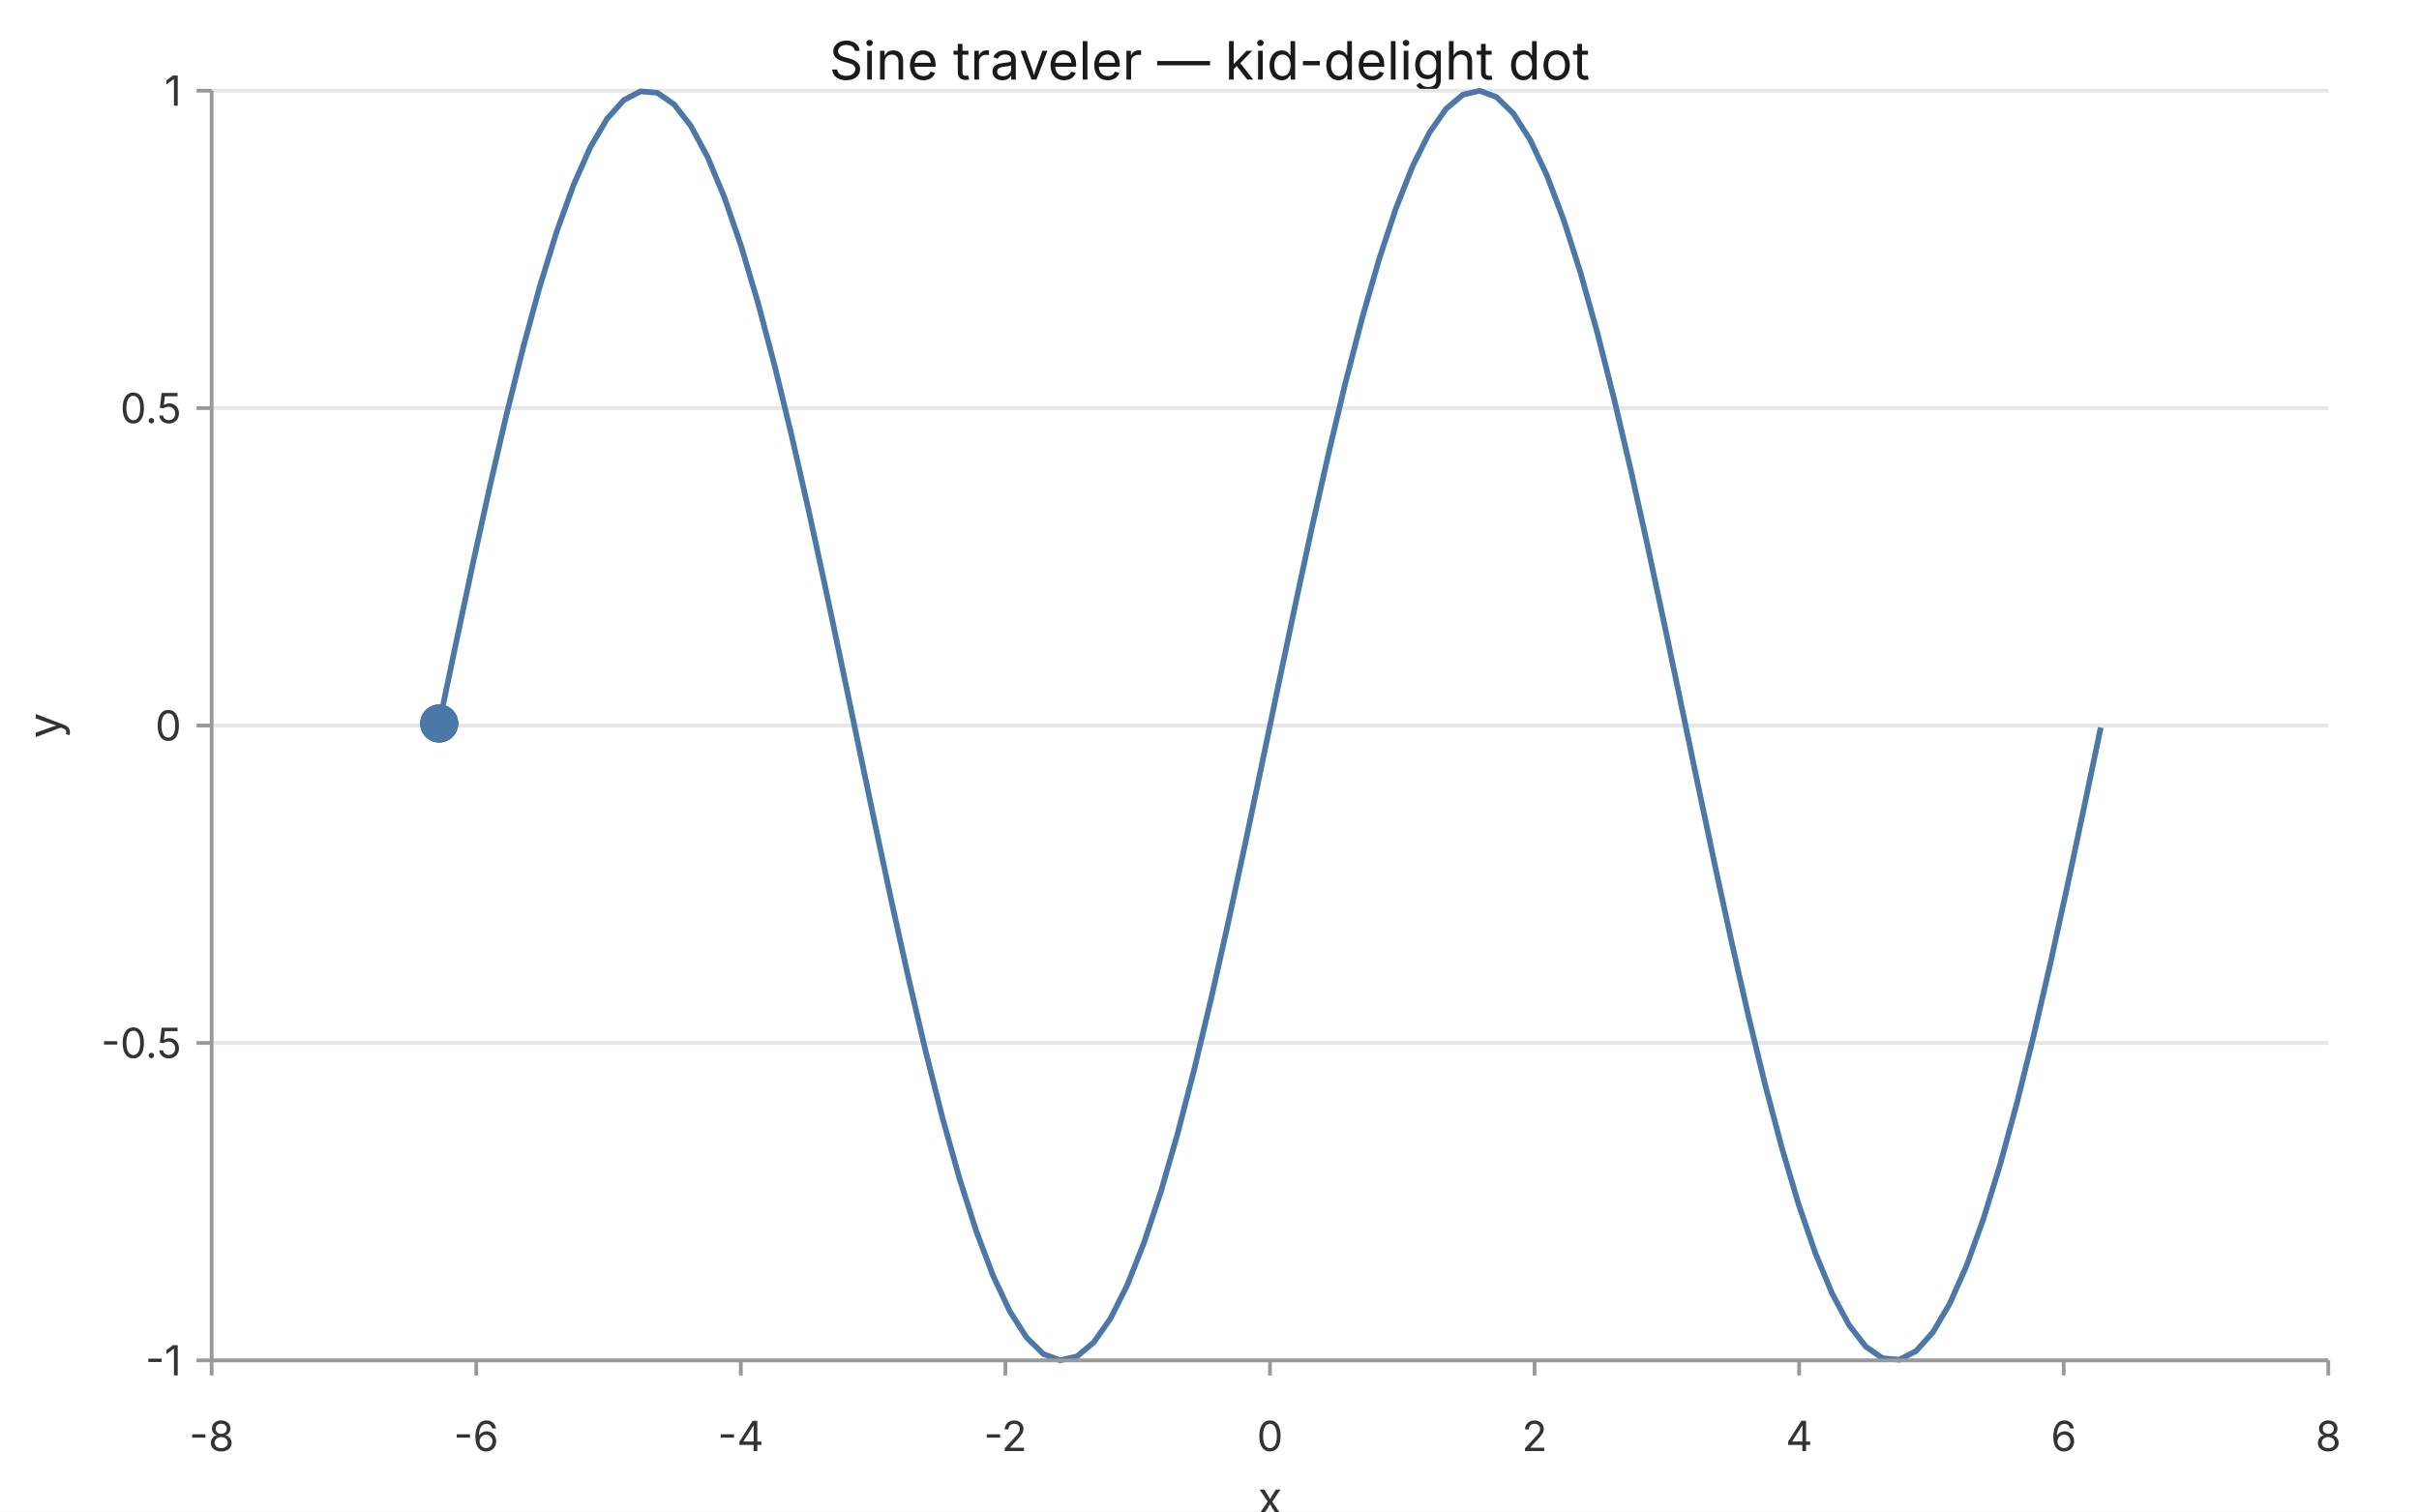
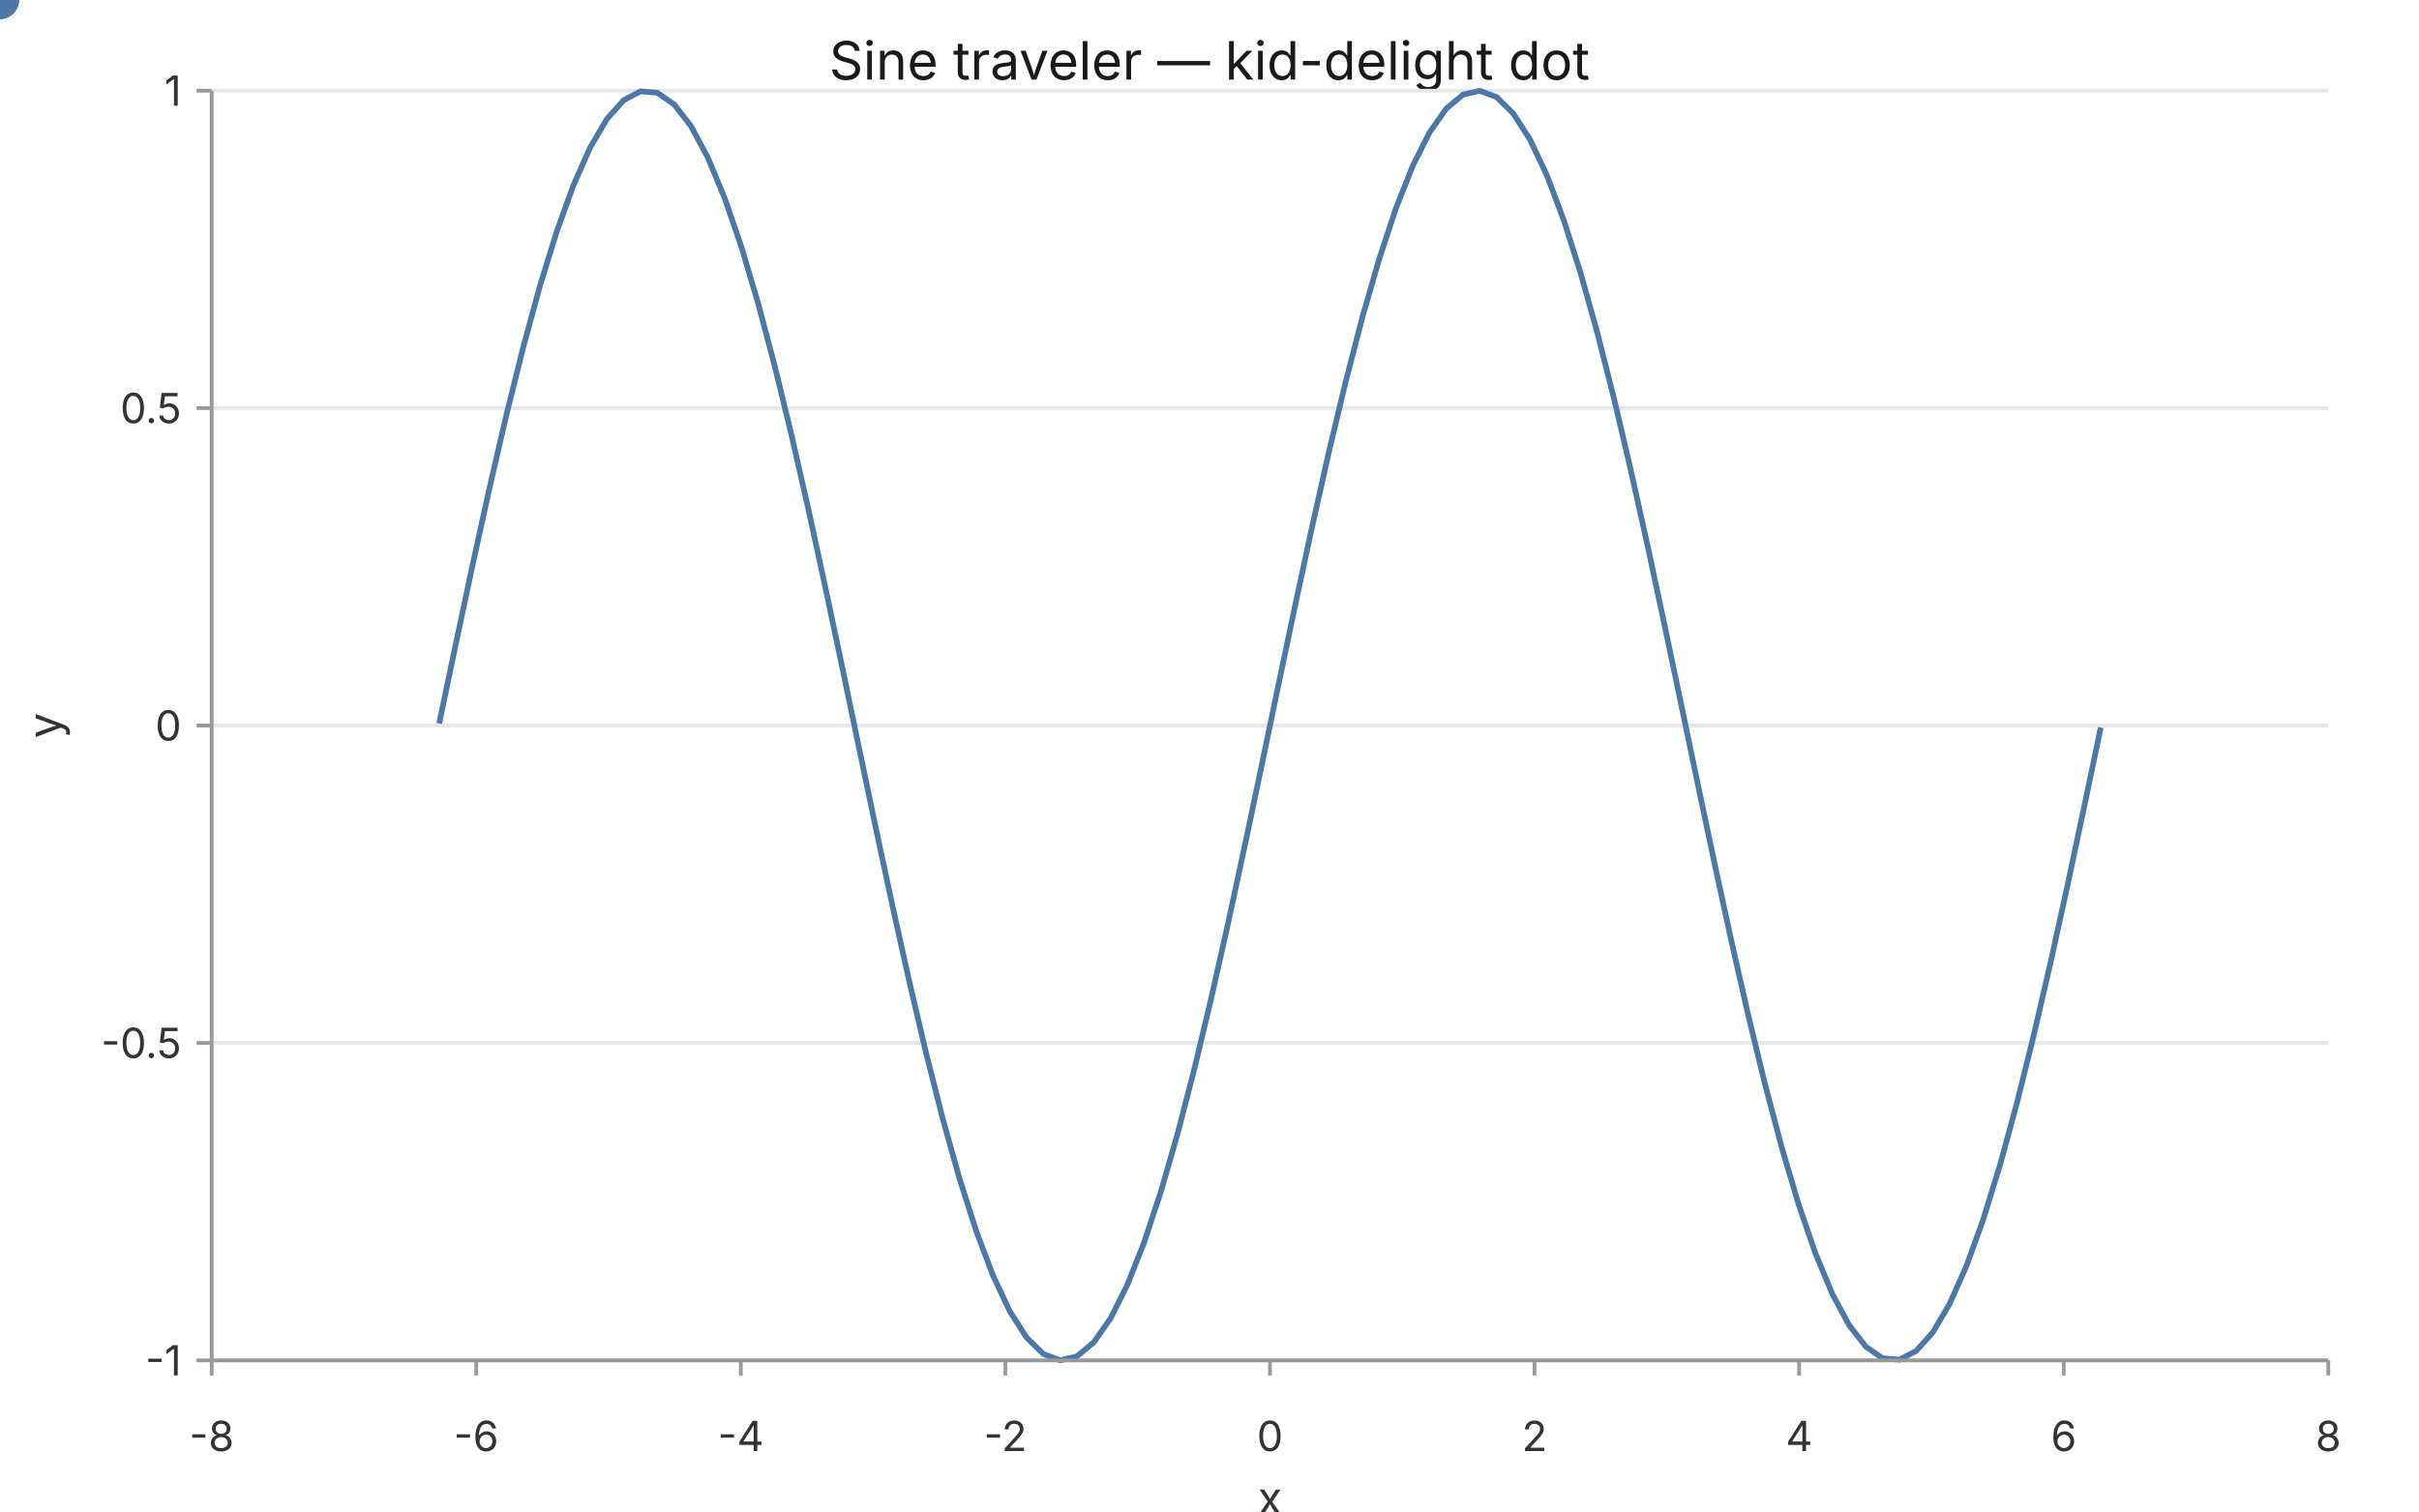
<svg xmlns="http://www.w3.org/2000/svg" xmlns:xlink="http://www.w3.org/1999/xlink" viewBox="0 0 640 400" width="640" height="400" role="img" aria-label="Sine traveler — kid-delight dot" aria-describedby="glyph-desc">
  <rect x="0" y="0" width="640" height="400" fill="#ffffff" />
  <text x="320" y="16" font-family="system-ui, -apple-system, sans-serif" font-size="14" fill="#1a1a1a" text-anchor="middle" dominant-baseline="middle">Sine traveler — kid-delight dot</text>
  <line x1="56" y1="360" x2="616" y2="360" stroke="#e6e6e6" stroke-width="1" />
  <line x1="56" y1="276" x2="616" y2="276" stroke="#e6e6e6" stroke-width="1" />
  <line x1="56" y1="192" x2="616" y2="192" stroke="#e6e6e6" stroke-width="1" />
  <line x1="56" y1="108" x2="616" y2="108" stroke="#e6e6e6" stroke-width="1" />
  <line x1="56" y1="24" x2="616" y2="24" stroke="#e6e6e6" stroke-width="1" />
  <path d="M 116.2 191.465 L 120.64 170.212 L 125.081 149.31 L 129.521 129.094 L 133.962 109.889 L 138.402 92.004 L 142.842 75.727 L 147.283 61.318 L 151.723 49.01 L 156.164 39 L 160.604 31.45 L 165.044 26.481 L 169.485 24.171 L 173.925 24.56 L 178.366 27.64 L 182.806 33.362 L 187.246 41.634 L 191.687 52.323 L 196.127 65.257 L 200.568 80.229 L 205.008 96.997 L 209.448 115.292 L 213.889 134.82 L 218.329 155.267 L 222.77 176.305 L 227.21 197.595 L 231.651 218.795 L 236.091 239.564 L 240.531 259.569 L 244.972 278.488 L 249.412 296.016 L 253.853 311.873 L 258.293 325.802 L 262.733 337.581 L 267.174 347.02 L 271.614 353.967 L 276.055 358.311 L 280.495 359.981 L 284.935 358.951 L 289.376 355.238 L 293.816 348.9 L 298.257 340.041 L 302.697 328.802 L 307.137 315.364 L 311.578 299.943 L 316.018 282.787 L 320.459 264.171 L 324.899 244.396 L 329.339 223.778 L 333.78 202.65 L 338.22 181.35 L 342.661 160.222 L 347.101 139.604 L 351.541 119.829 L 355.982 101.213 L 360.422 84.057 L 364.863 68.636 L 369.303 55.198 L 373.743 43.959 L 378.184 35.1 L 382.624 28.762 L 387.065 25.049 L 391.505 24.019 L 395.945 25.689 L 400.386 30.033 L 404.826 36.98 L 409.267 46.419 L 413.707 58.198 L 418.147 72.127 L 422.588 87.984 L 427.028 105.512 L 431.469 124.431 L 435.909 144.436 L 440.349 165.205 L 444.79 186.405 L 449.23 207.695 L 453.671 228.733 L 458.111 249.18 L 462.552 268.708 L 466.992 287.003 L 471.432 303.771 L 475.873 318.743 L 480.313 331.677 L 484.754 342.366 L 489.194 350.638 L 493.634 356.36 L 498.075 359.44 L 502.515 359.829 L 506.956 357.519 L 511.396 352.55 L 515.836 345 L 520.277 334.99 L 524.717 322.682 L 529.158 308.273 L 533.598 291.996 L 538.038 274.111 L 542.479 254.906 L 546.919 234.69 L 551.36 213.788 L 555.8 192.535" fill="none" stroke="#4c78a8" stroke-width="1.5" />
  <path id="traveler-path-0" d="M 116.2 191.465 L 120.64 170.212 L 125.081 149.31 L 129.521 129.094 L 133.962 109.889 L 138.402 92.004 L 142.842 75.727 L 147.283 61.318 L 151.723 49.01 L 156.164 39 L 160.604 31.45 L 165.044 26.481 L 169.485 24.171 L 173.925 24.56 L 178.366 27.64 L 182.806 33.362 L 187.246 41.634 L 191.687 52.323 L 196.127 65.257 L 200.568 80.229 L 205.008 96.997 L 209.448 115.292 L 213.889 134.82 L 218.329 155.267 L 222.77 176.305 L 227.21 197.595 L 231.651 218.795 L 236.091 239.564 L 240.531 259.569 L 244.972 278.488 L 249.412 296.016 L 253.853 311.873 L 258.293 325.802 L 262.733 337.581 L 267.174 347.02 L 271.614 353.967 L 276.055 358.311 L 280.495 359.981 L 284.935 358.951 L 289.376 355.238 L 293.816 348.9 L 298.257 340.041 L 302.697 328.802 L 307.137 315.364 L 311.578 299.943 L 316.018 282.787 L 320.459 264.171 L 324.899 244.396 L 329.339 223.778 L 333.78 202.65 L 338.22 181.35 L 342.661 160.222 L 347.101 139.604 L 351.541 119.829 L 355.982 101.213 L 360.422 84.057 L 364.863 68.636 L 369.303 55.198 L 373.743 43.959 L 378.184 35.1 L 382.624 28.762 L 387.065 25.049 L 391.505 24.019 L 395.945 25.689 L 400.386 30.033 L 404.826 36.98 L 409.267 46.419 L 413.707 58.198 L 418.147 72.127 L 422.588 87.984 L 427.028 105.512 L 431.469 124.431 L 435.909 144.436 L 440.349 165.205 L 444.79 186.405 L 449.23 207.695 L 453.671 228.733 L 458.111 249.18 L 462.552 268.708 L 466.992 287.003 L 471.432 303.771 L 475.873 318.743 L 480.313 331.677 L 484.754 342.366 L 489.194 350.638 L 493.634 356.36 L 498.075 359.44 L 502.515 359.829 L 506.956 357.519 L 511.396 352.55 L 515.836 345 L 520.277 334.99 L 524.717 322.682 L 529.158 308.273 L 533.598 291.996 L 538.038 274.111 L 542.479 254.906 L 546.919 234.69 L 551.36 213.788 L 555.8 192.535" fill="none" stroke="none" />
-   <circle cx="116.2" cy="191.465" r="5" fill="#4c78a8" opacity="0.65">
+   <circle cx="0" cy="0" r="5" fill="#4c78a8" opacity="0.65">
    <animateMotion dur="4000ms" begin="-733ms" repeatCount="indefinite" rotate="auto" keyTimes="0;0.5;1" keyPoints="0;1;0" calcMode="linear">
      <mpath href="#traveler-path-0" xlink:href="#traveler-path-0" />
    </animateMotion>
  </circle>
-   <circle cx="116.2" cy="191.465" r="5" fill="#4c78a8" opacity="0.6">
+   <circle cx="0" cy="0" r="5" fill="#4c78a8" opacity="0.6">
    <animateMotion dur="4000ms" begin="-667ms" repeatCount="indefinite" rotate="auto" keyTimes="0;0.5;1" keyPoints="0;1;0" calcMode="linear">
      <mpath href="#traveler-path-0" xlink:href="#traveler-path-0" />
    </animateMotion>
  </circle>
-   <circle cx="116.2" cy="191.465" r="5" fill="#4c78a8" opacity="0.55">
+   <circle cx="0" cy="0" r="5" fill="#4c78a8" opacity="0.55">
    <animateMotion dur="4000ms" begin="-600ms" repeatCount="indefinite" rotate="auto" keyTimes="0;0.5;1" keyPoints="0;1;0" calcMode="linear">
      <mpath href="#traveler-path-0" xlink:href="#traveler-path-0" />
    </animateMotion>
  </circle>
-   <circle cx="116.2" cy="191.465" r="5" fill="#4c78a8" opacity="0.5">
+   <circle cx="0" cy="0" r="5" fill="#4c78a8" opacity="0.5">
    <animateMotion dur="4000ms" begin="-533ms" repeatCount="indefinite" rotate="auto" keyTimes="0;0.5;1" keyPoints="0;1;0" calcMode="linear">
      <mpath href="#traveler-path-0" xlink:href="#traveler-path-0" />
    </animateMotion>
  </circle>
-   <circle cx="116.2" cy="191.465" r="5" fill="#4c78a8" opacity="0.45">
+   <circle cx="0" cy="0" r="5" fill="#4c78a8" opacity="0.45">
    <animateMotion dur="4000ms" begin="-467ms" repeatCount="indefinite" rotate="auto" keyTimes="0;0.5;1" keyPoints="0;1;0" calcMode="linear">
      <mpath href="#traveler-path-0" xlink:href="#traveler-path-0" />
    </animateMotion>
  </circle>
-   <circle cx="116.2" cy="191.465" r="5" fill="#4c78a8" opacity="0.4">
+   <circle cx="0" cy="0" r="5" fill="#4c78a8" opacity="0.4">
    <animateMotion dur="4000ms" begin="-400ms" repeatCount="indefinite" rotate="auto" keyTimes="0;0.5;1" keyPoints="0;1;0" calcMode="linear">
      <mpath href="#traveler-path-0" xlink:href="#traveler-path-0" />
    </animateMotion>
  </circle>
-   <circle cx="116.2" cy="191.465" r="5" fill="#4c78a8" opacity="0.35">
+   <circle cx="0" cy="0" r="5" fill="#4c78a8" opacity="0.35">
    <animateMotion dur="4000ms" begin="-333ms" repeatCount="indefinite" rotate="auto" keyTimes="0;0.5;1" keyPoints="0;1;0" calcMode="linear">
      <mpath href="#traveler-path-0" xlink:href="#traveler-path-0" />
    </animateMotion>
  </circle>
-   <circle cx="116.2" cy="191.465" r="5" fill="#4c78a8" opacity="0.3">
+   <circle cx="0" cy="0" r="5" fill="#4c78a8" opacity="0.3">
    <animateMotion dur="4000ms" begin="-267ms" repeatCount="indefinite" rotate="auto" keyTimes="0;0.5;1" keyPoints="0;1;0" calcMode="linear">
      <mpath href="#traveler-path-0" xlink:href="#traveler-path-0" />
    </animateMotion>
  </circle>
-   <circle cx="116.2" cy="191.465" r="5" fill="#4c78a8" opacity="0.25">
+   <circle cx="0" cy="0" r="5" fill="#4c78a8" opacity="0.25">
    <animateMotion dur="4000ms" begin="-200ms" repeatCount="indefinite" rotate="auto" keyTimes="0;0.5;1" keyPoints="0;1;0" calcMode="linear">
      <mpath href="#traveler-path-0" xlink:href="#traveler-path-0" />
    </animateMotion>
  </circle>
-   <circle cx="116.2" cy="191.465" r="5" fill="#4c78a8" opacity="0.2">
+   <circle cx="0" cy="0" r="5" fill="#4c78a8" opacity="0.2">
    <animateMotion dur="4000ms" begin="-133ms" repeatCount="indefinite" rotate="auto" keyTimes="0;0.5;1" keyPoints="0;1;0" calcMode="linear">
      <mpath href="#traveler-path-0" xlink:href="#traveler-path-0" />
    </animateMotion>
  </circle>
-   <circle cx="116.2" cy="191.465" r="5" fill="#4c78a8" opacity="0.15">
+   <circle cx="0" cy="0" r="5" fill="#4c78a8" opacity="0.15">
    <animateMotion dur="4000ms" begin="-67ms" repeatCount="indefinite" rotate="auto" keyTimes="0;0.5;1" keyPoints="0;1;0" calcMode="linear">
      <mpath href="#traveler-path-0" xlink:href="#traveler-path-0" />
    </animateMotion>
  </circle>
-   <circle cx="116.2" cy="191.465" r="5" fill="#4c78a8" opacity="0.1">
+   <circle cx="0" cy="0" r="5" fill="#4c78a8" opacity="0.1">
    <animateMotion dur="4000ms" repeatCount="indefinite" rotate="auto" keyTimes="0;0.5;1" keyPoints="0;1;0" calcMode="linear">
      <mpath href="#traveler-path-0" xlink:href="#traveler-path-0" />
    </animateMotion>
  </circle>
-   <circle cx="116.2" cy="191.465" r="5" fill="#4c78a8">
+   <circle cx="0" cy="0" r="5" fill="#4c78a8">
    <animateMotion dur="4000ms" begin="-800ms" repeatCount="indefinite" rotate="auto" keyTimes="0;0.5;1" keyPoints="0;1;0" calcMode="linear">
      <mpath href="#traveler-path-0" xlink:href="#traveler-path-0" />
    </animateMotion>
  </circle>
  <line x1="56" y1="360" x2="616" y2="360" stroke="#999999" stroke-width="1" />
  <line x1="56" y1="360" x2="56" y2="364" stroke="#999999" stroke-width="1" />
  <text x="56" y="376" font-family="system-ui, -apple-system, sans-serif" font-size="11" fill="#333333" text-anchor="middle" dominant-baseline="hanging">-8</text>
  <line x1="126" y1="360" x2="126" y2="364" stroke="#999999" stroke-width="1" />
  <text x="126" y="376" font-family="system-ui, -apple-system, sans-serif" font-size="11" fill="#333333" text-anchor="middle" dominant-baseline="hanging">-6</text>
  <line x1="196" y1="360" x2="196" y2="364" stroke="#999999" stroke-width="1" />
  <text x="196" y="376" font-family="system-ui, -apple-system, sans-serif" font-size="11" fill="#333333" text-anchor="middle" dominant-baseline="hanging">-4</text>
  <line x1="266" y1="360" x2="266" y2="364" stroke="#999999" stroke-width="1" />
  <text x="266" y="376" font-family="system-ui, -apple-system, sans-serif" font-size="11" fill="#333333" text-anchor="middle" dominant-baseline="hanging">-2</text>
  <line x1="336" y1="360" x2="336" y2="364" stroke="#999999" stroke-width="1" />
  <text x="336" y="376" font-family="system-ui, -apple-system, sans-serif" font-size="11" fill="#333333" text-anchor="middle" dominant-baseline="hanging">0</text>
  <line x1="406" y1="360" x2="406" y2="364" stroke="#999999" stroke-width="1" />
  <text x="406" y="376" font-family="system-ui, -apple-system, sans-serif" font-size="11" fill="#333333" text-anchor="middle" dominant-baseline="hanging">2</text>
  <line x1="476" y1="360" x2="476" y2="364" stroke="#999999" stroke-width="1" />
  <text x="476" y="376" font-family="system-ui, -apple-system, sans-serif" font-size="11" fill="#333333" text-anchor="middle" dominant-baseline="hanging">4</text>
  <line x1="546" y1="360" x2="546" y2="364" stroke="#999999" stroke-width="1" />
  <text x="546" y="376" font-family="system-ui, -apple-system, sans-serif" font-size="11" fill="#333333" text-anchor="middle" dominant-baseline="hanging">6</text>
  <line x1="616" y1="360" x2="616" y2="364" stroke="#999999" stroke-width="1" />
  <text x="616" y="376" font-family="system-ui, -apple-system, sans-serif" font-size="11" fill="#333333" text-anchor="middle" dominant-baseline="hanging">8</text>
  <text x="336" y="392" font-family="system-ui, -apple-system, sans-serif" font-size="12" fill="#333333" text-anchor="middle" dominant-baseline="hanging">x</text>
  <line x1="56" y1="24" x2="56" y2="360" stroke="#999999" stroke-width="1" />
  <line x1="52" y1="360" x2="56" y2="360" stroke="#999999" stroke-width="1" />
  <text x="48" y="360" font-family="system-ui, -apple-system, sans-serif" font-size="11" fill="#333333" text-anchor="end" dominant-baseline="middle">-1</text>
  <line x1="52" y1="276" x2="56" y2="276" stroke="#999999" stroke-width="1" />
  <text x="48" y="276" font-family="system-ui, -apple-system, sans-serif" font-size="11" fill="#333333" text-anchor="end" dominant-baseline="middle">-0.5</text>
  <line x1="52" y1="192" x2="56" y2="192" stroke="#999999" stroke-width="1" />
  <text x="48" y="192" font-family="system-ui, -apple-system, sans-serif" font-size="11" fill="#333333" text-anchor="end" dominant-baseline="middle">0</text>
  <line x1="52" y1="108" x2="56" y2="108" stroke="#999999" stroke-width="1" />
  <text x="48" y="108" font-family="system-ui, -apple-system, sans-serif" font-size="11" fill="#333333" text-anchor="end" dominant-baseline="middle">0.5</text>
  <line x1="52" y1="24" x2="56" y2="24" stroke="#999999" stroke-width="1" />
  <text x="48" y="24" font-family="system-ui, -apple-system, sans-serif" font-size="11" fill="#333333" text-anchor="end" dominant-baseline="middle">1</text>
  <text x="16" y="192" font-family="system-ui, -apple-system, sans-serif" font-size="12" fill="#333333" text-anchor="middle" dominant-baseline="alphabetic" transform="rotate(-90 16 192)">y</text>
</svg>
